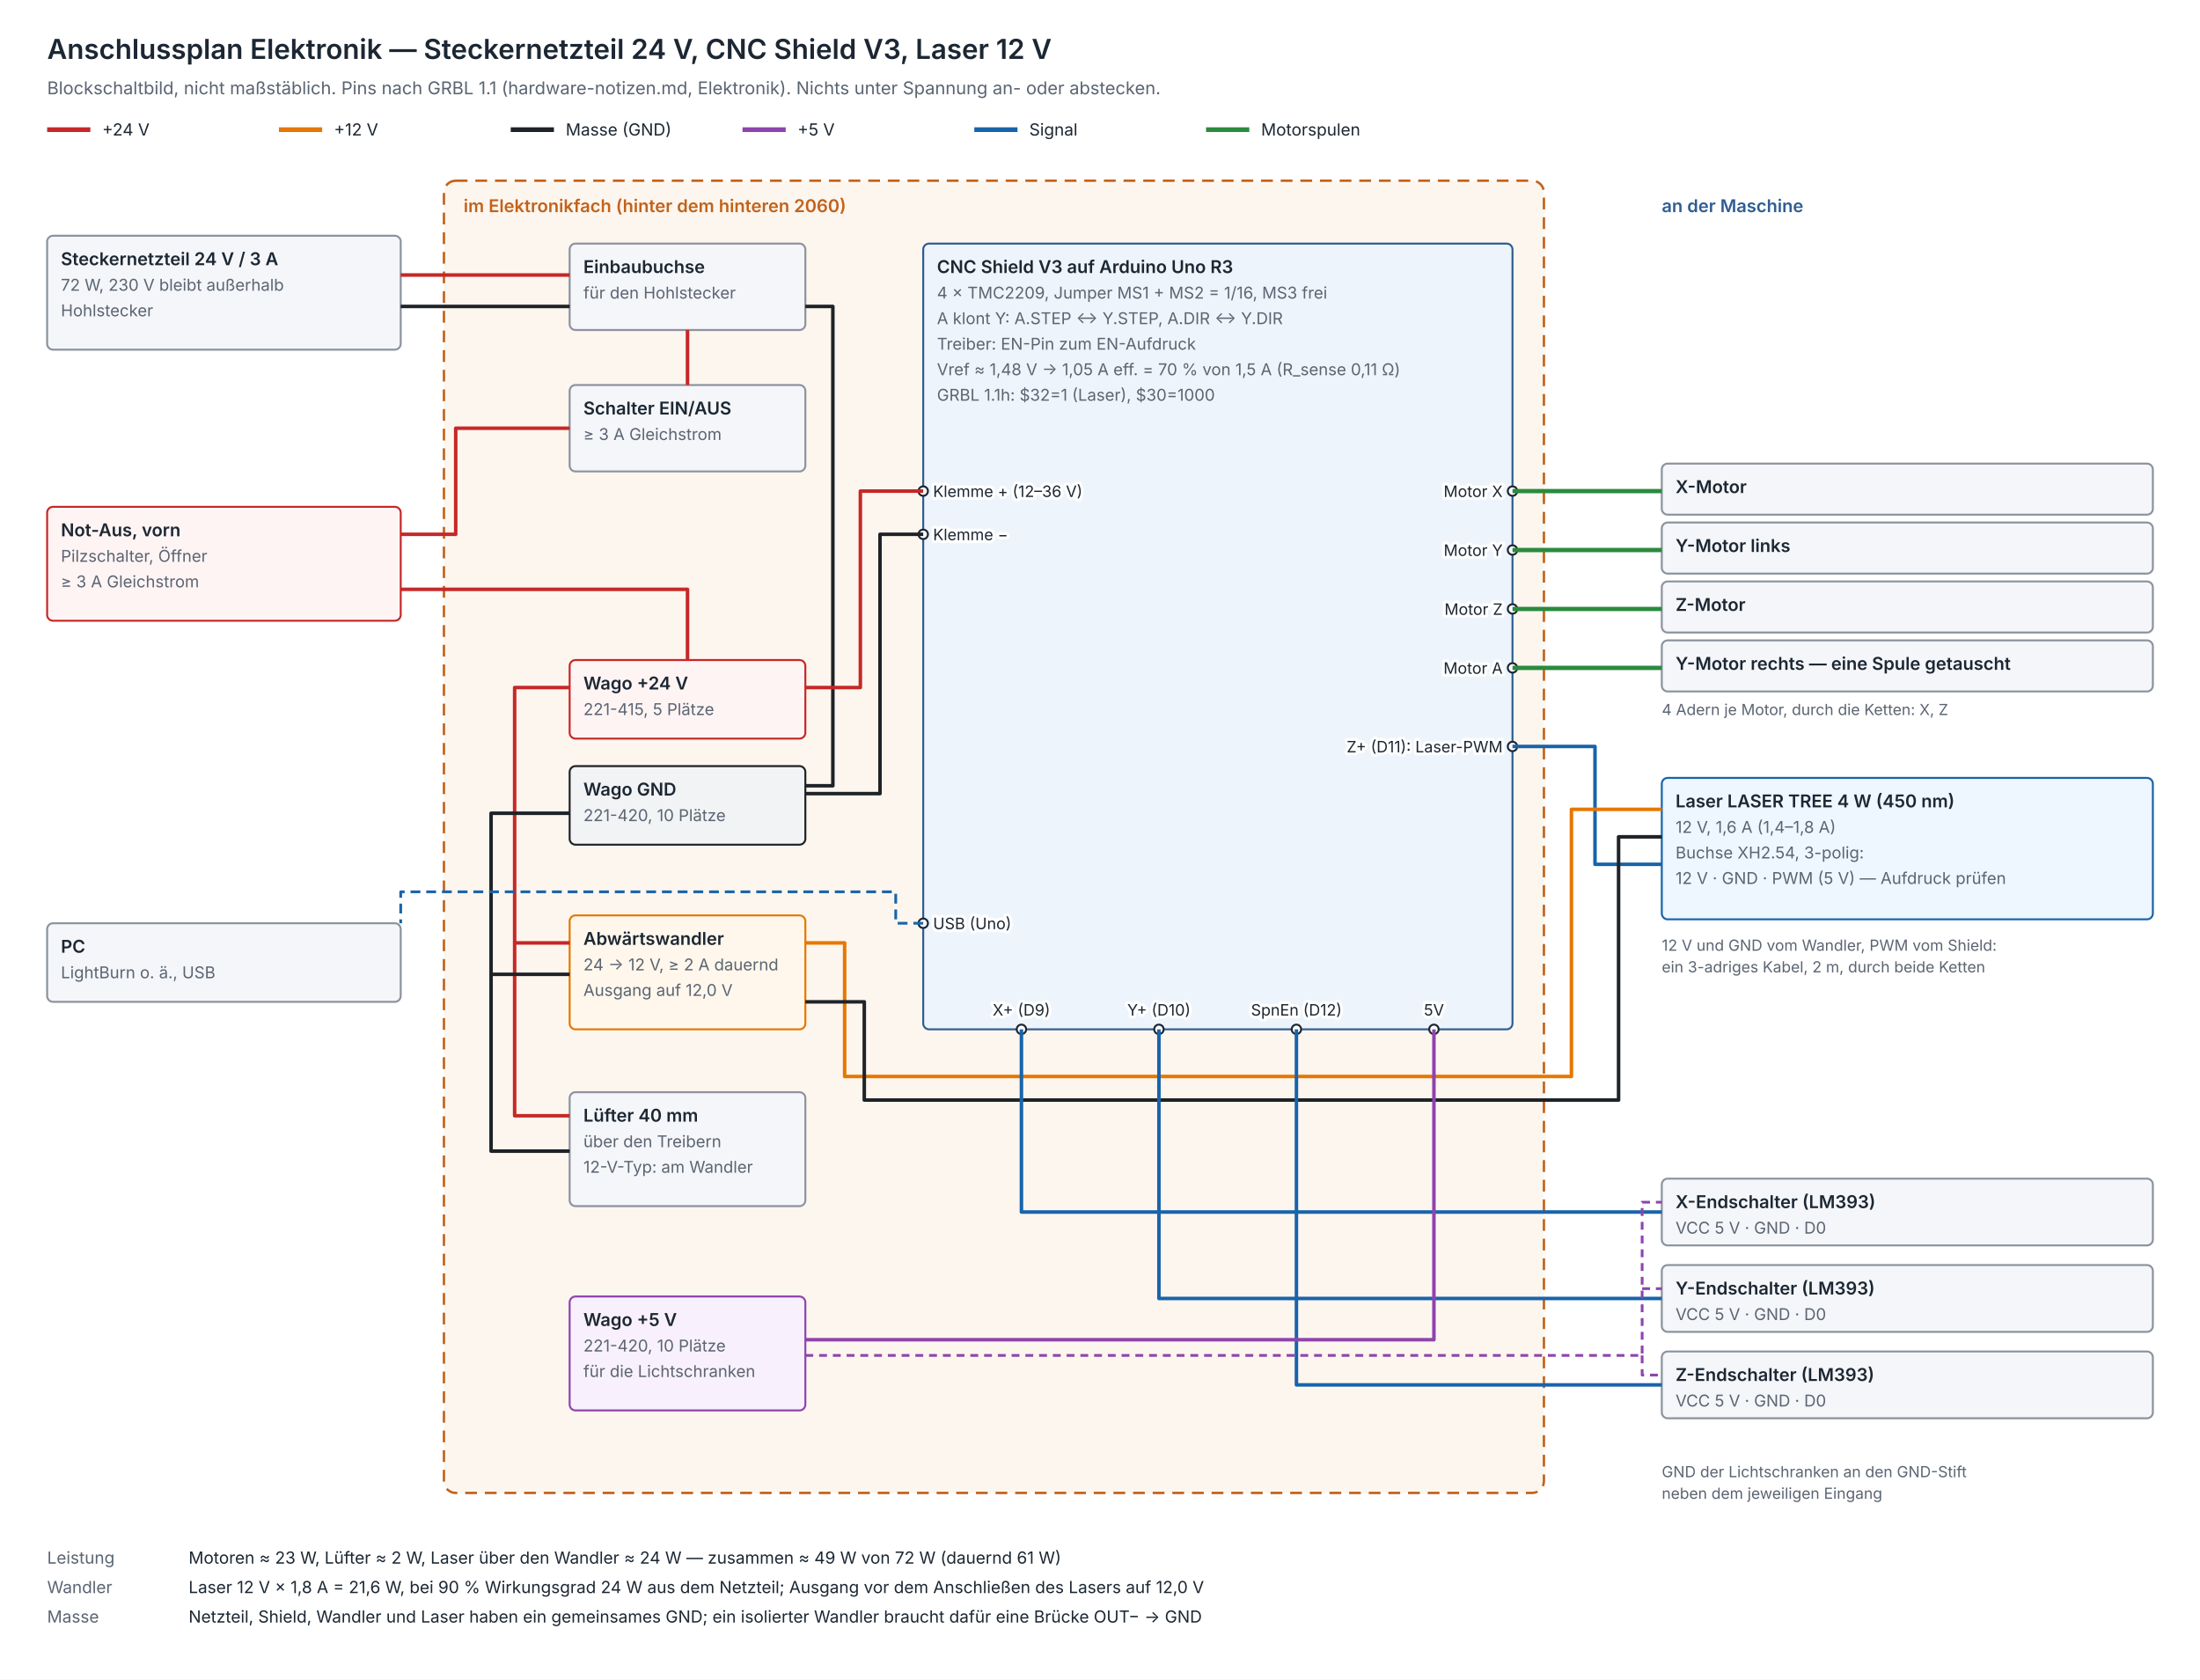
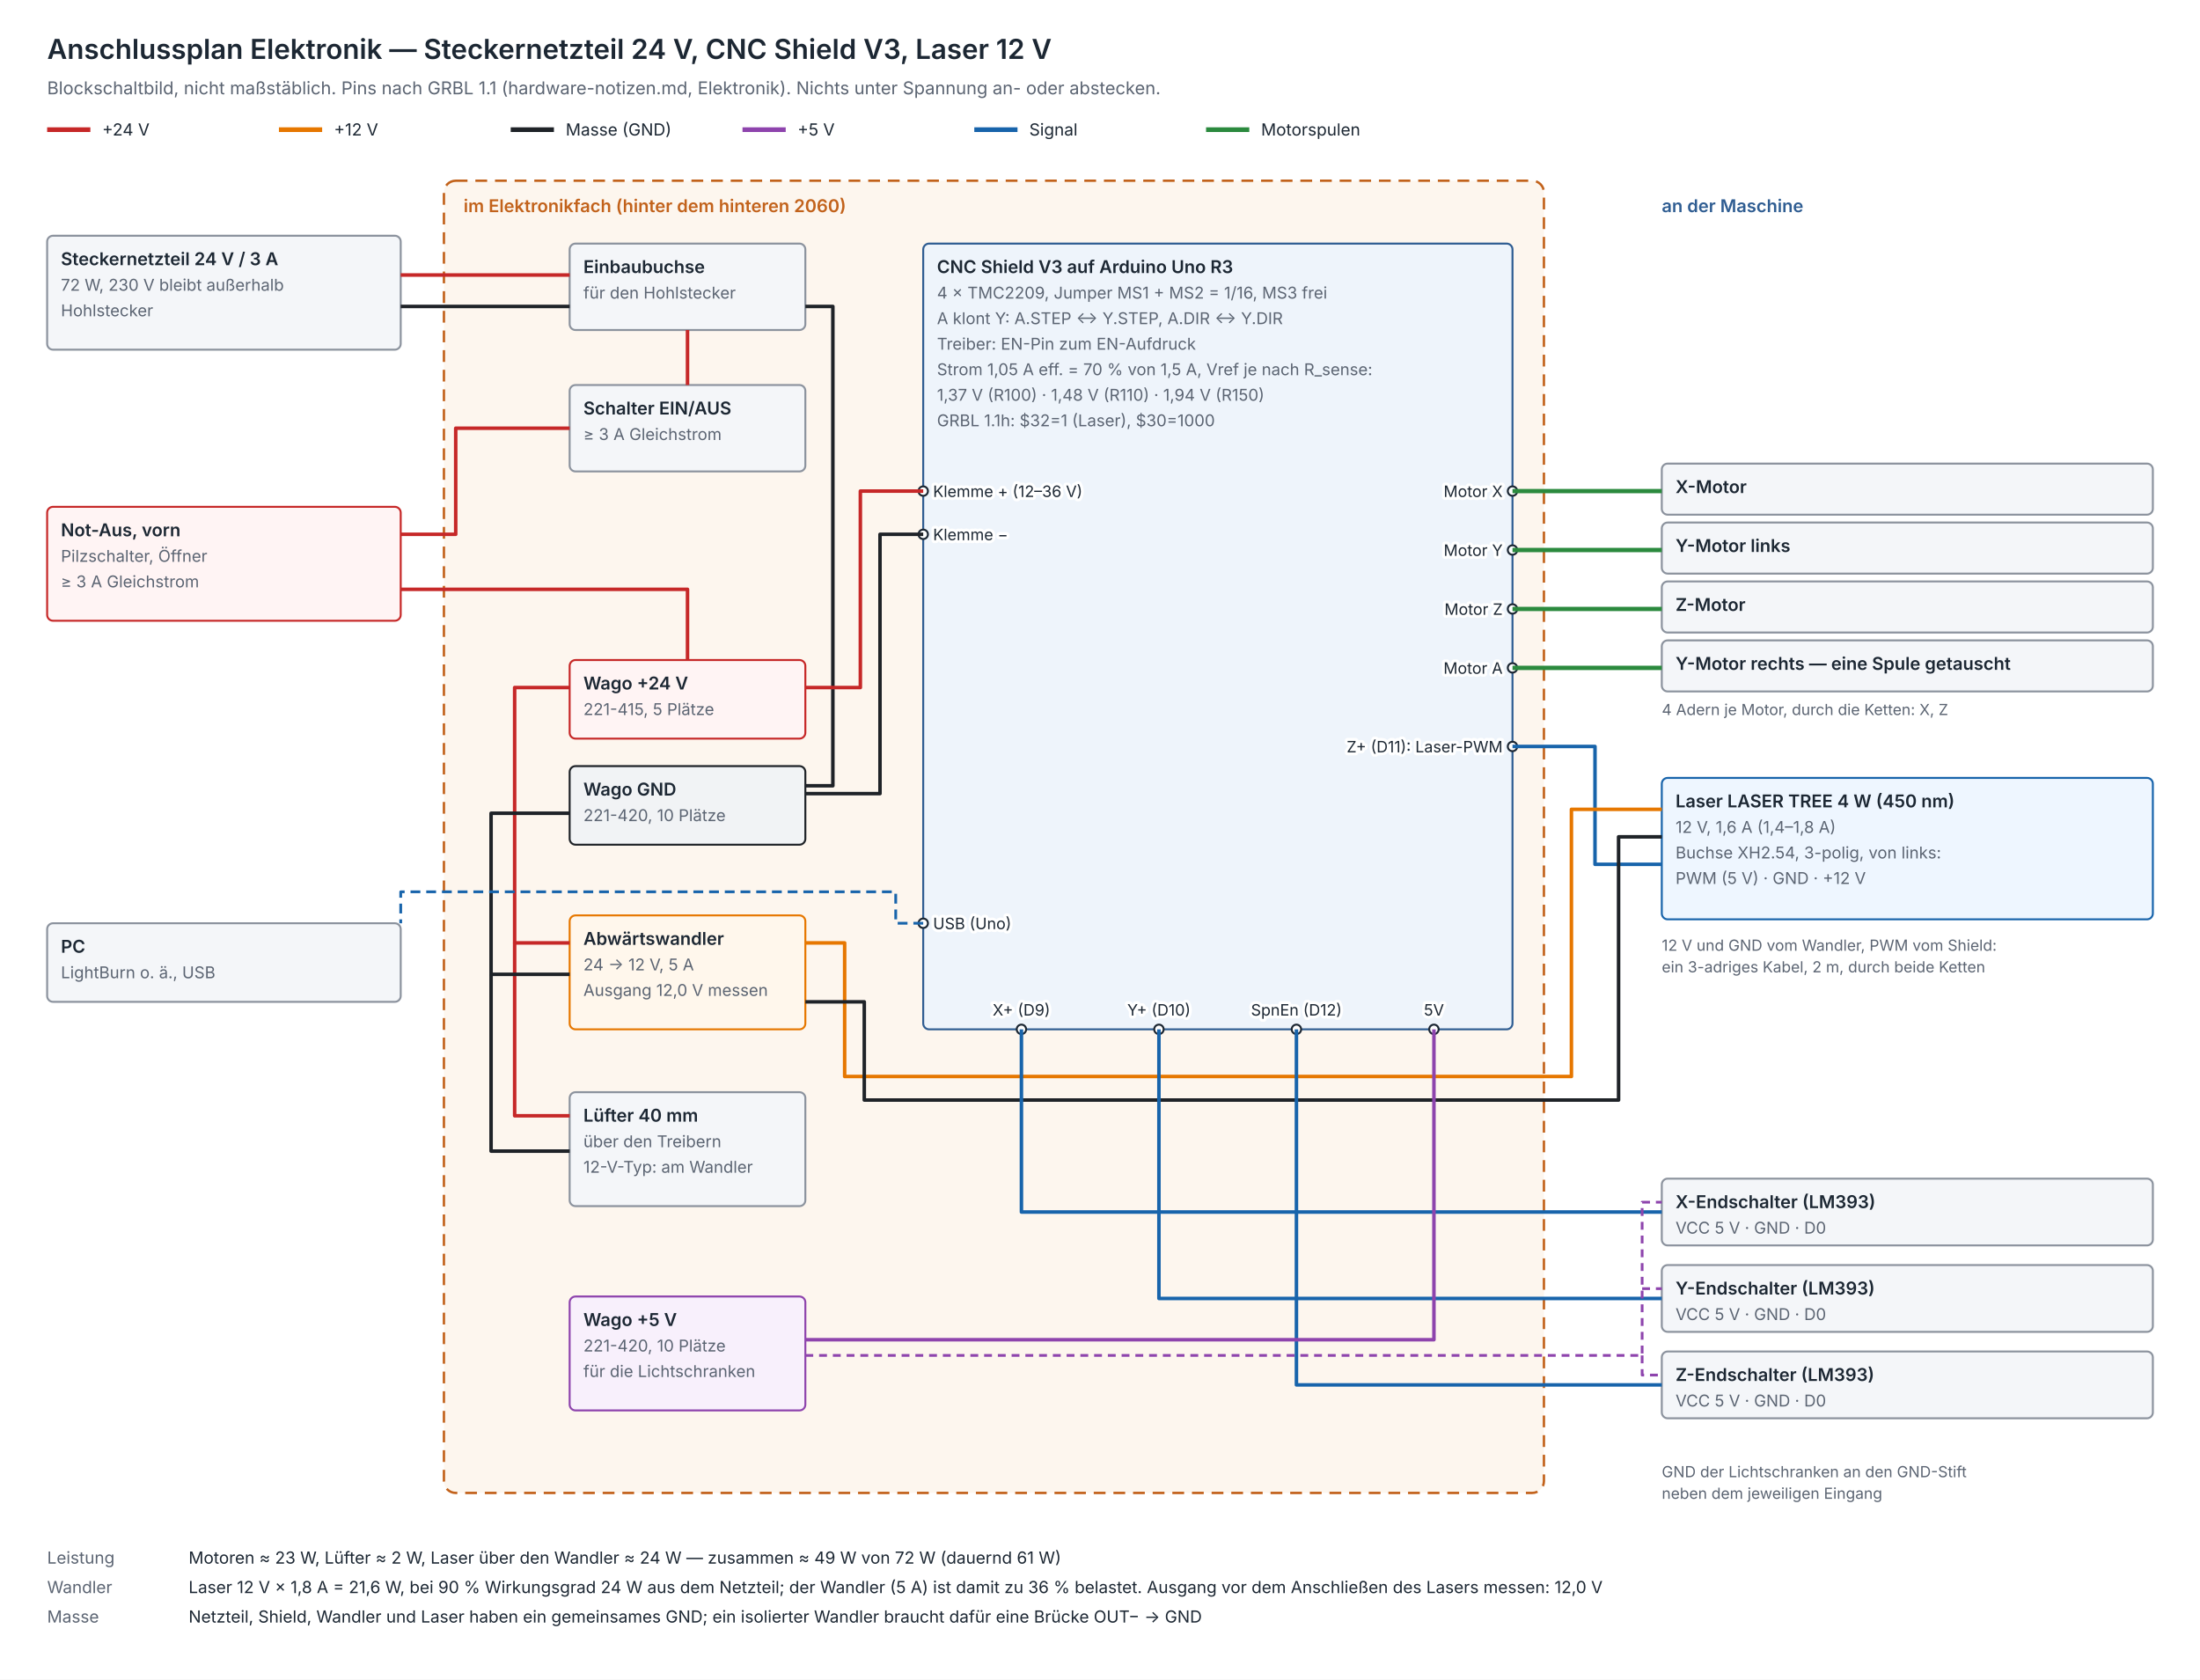
<svg xmlns="http://www.w3.org/2000/svg" width="1120" height="855" viewBox="0 0 1120 855" font-family="Inter, Helvetica, Arial, sans-serif">
  <rect width="1120" height="855" fill="#ffffff" />
  <text x="24.0" y="30.0" font-size="14" fill="#1c2733" text-anchor="start" font-weight="600">Anschlussplan Elektronik — Steckernetzteil 24 V, CNC Shield V3, Laser 12 V</text>
  <text x="24.0" y="48.0" font-size="9" fill="#5b6472" text-anchor="start">Blockschaltbild, nicht maßstäblich. Pins nach GRBL 1.1 (hardware-notizen.md, Elektronik). Nichts unter Spannung an- oder abstecken.</text>
  <polyline points="24.0,66.0 46.0,66.0" fill="none" stroke="#c62828" stroke-width="2.4" stroke-linejoin="round" />
  <text x="52.0" y="69.0" font-size="8.5" fill="#1c2733" text-anchor="start">+24 V</text>
  <polyline points="142.0,66.0 164.0,66.0" fill="none" stroke="#e67700" stroke-width="2.4" stroke-linejoin="round" />
  <text x="170.0" y="69.0" font-size="8.5" fill="#1c2733" text-anchor="start">+12 V</text>
  <polyline points="260.0,66.0 282.0,66.0" fill="none" stroke="#1f2328" stroke-width="2.4" stroke-linejoin="round" />
  <text x="288.0" y="69.0" font-size="8.5" fill="#1c2733" text-anchor="start">Masse (GND)</text>
  <polyline points="378.0,66.0 400.0,66.0" fill="none" stroke="#8e44ad" stroke-width="2.4" stroke-linejoin="round" />
  <text x="406.0" y="69.0" font-size="8.5" fill="#1c2733" text-anchor="start">+5 V</text>
  <polyline points="496.0,66.0 518.0,66.0" fill="none" stroke="#1864ab" stroke-width="2.4" stroke-linejoin="round" />
  <text x="524.0" y="69.0" font-size="8.5" fill="#1c2733" text-anchor="start">Signal</text>
  <polyline points="614.0,66.0 636.0,66.0" fill="none" stroke="#2b8a3e" stroke-width="2.4" stroke-linejoin="round" />
  <text x="642.0" y="69.0" font-size="8.5" fill="#1c2733" text-anchor="start">Motorspulen</text>
  <rect x="226" y="92" width="560" height="668" rx="6" fill="#fdf6ee" stroke="#c2621b" stroke-width="1.2" stroke-dasharray="6 4" />
  <text x="236.0" y="108.0" font-size="9" fill="#c2621b" text-anchor="start" font-weight="600">im Elektronikfach (hinter dem hinteren 2060)</text>
  <rect x="24.0" y="120.0" width="180.0" height="58.0" rx="3" fill="#f4f6f9" stroke="#8c939e" stroke-width="1" />
  <text x="31.0" y="135.0" font-size="9.0" fill="#1c2733" text-anchor="start" font-weight="600">Steckernetzteil 24 V / 3 A</text>
  <text x="31.0" y="148.0" font-size="8.3" fill="#5b6472" text-anchor="start">72 W, 230 V bleibt außerhalb</text>
  <text x="31.0" y="161.0" font-size="8.3" fill="#5b6472" text-anchor="start">Hohlstecker</text>
  <rect x="290.0" y="124.0" width="120.0" height="44.0" rx="3" fill="#f4f6f9" stroke="#8c939e" stroke-width="1" />
  <text x="297.0" y="139.0" font-size="9.0" fill="#1c2733" text-anchor="start" font-weight="600">Einbaubuchse</text>
  <text x="297.0" y="152.0" font-size="8.3" fill="#5b6472" text-anchor="start">für den Hohlstecker</text>
  <rect x="290.0" y="196.0" width="120.0" height="44.0" rx="3" fill="#f4f6f9" stroke="#8c939e" stroke-width="1" />
  <text x="297.0" y="211.0" font-size="9.0" fill="#1c2733" text-anchor="start" font-weight="600">Schalter EIN/AUS</text>
  <text x="297.0" y="224.0" font-size="8.3" fill="#5b6472" text-anchor="start">≥ 3 A Gleichstrom</text>
  <rect x="24.0" y="258.0" width="180.0" height="58.0" rx="3" fill="#fff4f4" stroke="#c62828" stroke-width="1" />
  <text x="31.0" y="273.0" font-size="9.0" fill="#1c2733" text-anchor="start" font-weight="600">Not-Aus, vorn</text>
  <text x="31.0" y="286.0" font-size="8.3" fill="#5b6472" text-anchor="start">Pilzschalter, Öffner</text>
  <text x="31.0" y="299.0" font-size="8.3" fill="#5b6472" text-anchor="start">≥ 3 A Gleichstrom</text>
  <polyline points="204.0,140.0 290.0,140.0" fill="none" stroke="#c62828" stroke-width="1.8" stroke-linejoin="round" />
  <polyline points="204.0,156.0 290.0,156.0" fill="none" stroke="#1f2328" stroke-width="1.8" stroke-linejoin="round" />
  <polyline points="350.0,168.0 350.0,196.0" fill="none" stroke="#c62828" stroke-width="1.8" stroke-linejoin="round" />
  <polyline points="290.0,218.0 232.0,218.0 232.0,272.0 204.0,272.0" fill="none" stroke="#c62828" stroke-width="1.8" stroke-linejoin="round" />
  <polyline points="204.0,300.0 350.0,300.0 350.0,336.0" fill="none" stroke="#c62828" stroke-width="1.8" stroke-linejoin="round" />
  <polyline points="410.0,156.0 424.0,156.0 424.0,400.0 410.0,400.0" fill="none" stroke="#1f2328" stroke-width="1.8" stroke-linejoin="round" />
  <rect x="290.0" y="336.0" width="120.0" height="40.0" rx="3" fill="#fff4f4" stroke="#c62828" stroke-width="1" />
  <text x="297.0" y="351.0" font-size="9.0" fill="#1c2733" text-anchor="start" font-weight="600">Wago +24 V</text>
  <text x="297.0" y="364.0" font-size="8.3" fill="#5b6472" text-anchor="start">221-415, 5 Plätze</text>
  <rect x="290.0" y="390.0" width="120.0" height="40.0" rx="3" fill="#f1f3f5" stroke="#1f2328" stroke-width="1" />
  <text x="297.0" y="405.0" font-size="9.0" fill="#1c2733" text-anchor="start" font-weight="600">Wago GND</text>
  <text x="297.0" y="418.0" font-size="8.3" fill="#5b6472" text-anchor="start">221-420, 10 Plätze</text>
  <rect x="290.0" y="466.0" width="120.0" height="58.0" rx="3" fill="#fff7ec" stroke="#e67700" stroke-width="1" />
  <text x="297.0" y="481.0" font-size="9.0" fill="#1c2733" text-anchor="start" font-weight="600">Abwärtswandler</text>
-   <text x="297.0" y="494.0" font-size="8.3" fill="#5b6472" text-anchor="start">24 → 12 V, ≥ 2 A dauernd</text>
-   <text x="297.0" y="507.0" font-size="8.3" fill="#5b6472" text-anchor="start">Ausgang auf 12,0 V</text>
+   <text x="297.0" y="494.0" font-size="8.3" fill="#5b6472" text-anchor="start">24 → 12 V, 5 A</text>
+   <text x="297.0" y="507.0" font-size="8.3" fill="#5b6472" text-anchor="start">Ausgang 12,0 V messen</text>
  <rect x="290.0" y="556.0" width="120.0" height="58.0" rx="3" fill="#f4f6f9" stroke="#8c939e" stroke-width="1" />
  <text x="297.0" y="571.0" font-size="9.0" fill="#1c2733" text-anchor="start" font-weight="600">Lüfter 40 mm</text>
  <text x="297.0" y="584.0" font-size="8.3" fill="#5b6472" text-anchor="start">über den Treibern</text>
  <text x="297.0" y="597.0" font-size="8.3" fill="#5b6472" text-anchor="start">12-V-Typ: am Wandler</text>
  <rect x="290.0" y="660.0" width="120.0" height="58.0" rx="3" fill="#f8f0fc" stroke="#8e44ad" stroke-width="1" />
  <text x="297.0" y="675.0" font-size="9.0" fill="#1c2733" text-anchor="start" font-weight="600">Wago +5 V</text>
  <text x="297.0" y="688.0" font-size="8.3" fill="#5b6472" text-anchor="start">221-420, 10 Plätze</text>
  <text x="297.0" y="701.0" font-size="8.3" fill="#5b6472" text-anchor="start">für die Lichtschranken</text>
  <polyline points="290.0,350.0 262.0,350.0 262.0,480.0 290.0,480.0" fill="none" stroke="#c62828" stroke-width="1.8" stroke-linejoin="round" />
  <polyline points="262.0,480.0 262.0,568.0 290.0,568.0" fill="none" stroke="#c62828" stroke-width="1.8" stroke-linejoin="round" />
  <polyline points="290.0,414.0 250.0,414.0 250.0,496.0 290.0,496.0" fill="none" stroke="#1f2328" stroke-width="1.8" stroke-linejoin="round" />
  <polyline points="250.0,496.0 250.0,586.0 290.0,586.0" fill="none" stroke="#1f2328" stroke-width="1.8" stroke-linejoin="round" />
  <rect x="470.0" y="124.0" width="300.0" height="400.0" rx="3" fill="#eef4fb" stroke="#2f5d92" stroke-width="1" />
  <text x="477.0" y="139.0" font-size="9.0" fill="#1c2733" text-anchor="start" font-weight="600">CNC Shield V3 auf Arduino Uno R3</text>
  <text x="477.0" y="152.0" font-size="8.3" fill="#5b6472" text-anchor="start">4 × TMC2209, Jumper MS1 + MS2 = 1/16, MS3 frei</text>
  <text x="477.0" y="165.0" font-size="8.3" fill="#5b6472" text-anchor="start">A klont Y: A.STEP ↔ Y.STEP, A.DIR ↔ Y.DIR</text>
  <text x="477.0" y="178.0" font-size="8.3" fill="#5b6472" text-anchor="start">Treiber: EN-Pin zum EN-Aufdruck</text>
-   <text x="477.0" y="191.0" font-size="8.3" fill="#5b6472" text-anchor="start">Vref ≈ 1,48 V → 1,05 A eff. = 70 % von 1,5 A (R_sense 0,11 Ω)</text>
-   <text x="477.0" y="204.0" font-size="8.3" fill="#5b6472" text-anchor="start">GRBL 1.1h: $32=1 (Laser), $30=1000</text>
+   <text x="477.0" y="191.0" font-size="8.3" fill="#5b6472" text-anchor="start">Strom 1,05 A eff. = 70 % von 1,5 A, Vref je nach R_sense:</text>
+   <text x="477.0" y="204.0" font-size="8.3" fill="#5b6472" text-anchor="start">1,37 V (R100) · 1,48 V (R110) · 1,94 V (R150)</text>
+   <text x="477.0" y="217.0" font-size="8.3" fill="#5b6472" text-anchor="start">GRBL 1.1h: $32=1 (Laser), $30=1000</text>
  <circle cx="470.0" cy="250.0" r="2.4" fill="#ffffff" stroke="#1c2733" stroke-width="1" />
  <text x="475.0" y="253.0" font-size="8.0" fill="#1c2733" text-anchor="start" stroke="#ffffff" stroke-width="3" stroke-linejoin="round" paint-order="stroke">Klemme + (12–36 V)</text>
  <circle cx="470.0" cy="272.0" r="2.4" fill="#ffffff" stroke="#1c2733" stroke-width="1" />
  <text x="475.0" y="275.0" font-size="8.0" fill="#1c2733" text-anchor="start" stroke="#ffffff" stroke-width="3" stroke-linejoin="round" paint-order="stroke">Klemme −</text>
  <polyline points="410.0,350.0 438.0,350.0 438.0,250.0 470.0,250.0" fill="none" stroke="#c62828" stroke-width="1.8" stroke-linejoin="round" />
  <polyline points="410.0,404.0 448.0,404.0 448.0,272.0 470.0,272.0" fill="none" stroke="#1f2328" stroke-width="1.8" stroke-linejoin="round" />
  <circle cx="470.0" cy="470.0" r="2.4" fill="#ffffff" stroke="#1c2733" stroke-width="1" />
  <text x="475.0" y="473.0" font-size="8.0" fill="#1c2733" text-anchor="start" stroke="#ffffff" stroke-width="3" stroke-linejoin="round" paint-order="stroke">USB (Uno)</text>
  <circle cx="770.0" cy="250.0" r="2.4" fill="#ffffff" stroke="#1c2733" stroke-width="1" />
  <text x="765.0" y="253.0" font-size="8.0" fill="#1c2733" text-anchor="end" stroke="#ffffff" stroke-width="3" stroke-linejoin="round" paint-order="stroke">Motor X</text>
  <circle cx="770.0" cy="280.0" r="2.4" fill="#ffffff" stroke="#1c2733" stroke-width="1" />
  <text x="765.0" y="283.0" font-size="8.0" fill="#1c2733" text-anchor="end" stroke="#ffffff" stroke-width="3" stroke-linejoin="round" paint-order="stroke">Motor Y</text>
  <circle cx="770.0" cy="310.0" r="2.4" fill="#ffffff" stroke="#1c2733" stroke-width="1" />
  <text x="765.0" y="313.0" font-size="8.0" fill="#1c2733" text-anchor="end" stroke="#ffffff" stroke-width="3" stroke-linejoin="round" paint-order="stroke">Motor Z</text>
  <circle cx="770.0" cy="340.0" r="2.4" fill="#ffffff" stroke="#1c2733" stroke-width="1" />
  <text x="765.0" y="343.0" font-size="8.0" fill="#1c2733" text-anchor="end" stroke="#ffffff" stroke-width="3" stroke-linejoin="round" paint-order="stroke">Motor A</text>
  <circle cx="770.0" cy="380.0" r="2.4" fill="#ffffff" stroke="#1c2733" stroke-width="1" />
  <text x="765.0" y="383.0" font-size="8.0" fill="#1c2733" text-anchor="end" stroke="#ffffff" stroke-width="3" stroke-linejoin="round" paint-order="stroke">Z+ (D11): Laser-PWM</text>
  <circle cx="520.0" cy="524.0" r="2.4" fill="#ffffff" stroke="#1c2733" stroke-width="1" />
  <text x="520.0" y="517.0" font-size="8.0" fill="#1c2733" text-anchor="middle" stroke="#ffffff" stroke-width="3" stroke-linejoin="round" paint-order="stroke">X+ (D9)</text>
  <circle cx="590.0" cy="524.0" r="2.4" fill="#ffffff" stroke="#1c2733" stroke-width="1" />
  <text x="590.0" y="517.0" font-size="8.0" fill="#1c2733" text-anchor="middle" stroke="#ffffff" stroke-width="3" stroke-linejoin="round" paint-order="stroke">Y+ (D10)</text>
  <circle cx="660.0" cy="524.0" r="2.4" fill="#ffffff" stroke="#1c2733" stroke-width="1" />
  <text x="660.0" y="517.0" font-size="8.0" fill="#1c2733" text-anchor="middle" stroke="#ffffff" stroke-width="3" stroke-linejoin="round" paint-order="stroke">SpnEn (D12)</text>
  <circle cx="730.0" cy="524.0" r="2.4" fill="#ffffff" stroke="#1c2733" stroke-width="1" />
  <text x="730.0" y="517.0" font-size="8.0" fill="#1c2733" text-anchor="middle" stroke="#ffffff" stroke-width="3" stroke-linejoin="round" paint-order="stroke">5V</text>
  <text x="846.0" y="108.0" font-size="9" fill="#2f5d92" text-anchor="start" font-weight="600">an der Maschine</text>
  <rect x="846.0" y="236.0" width="250.0" height="26.0" rx="3" fill="#f4f6f9" stroke="#8c939e" stroke-width="1" />
  <text x="853.0" y="251.0" font-size="9.0" fill="#1c2733" text-anchor="start" font-weight="600">X-Motor</text>
  <polyline points="770.0,250.0 846.0,250.0" fill="none" stroke="#2b8a3e" stroke-width="2.2" stroke-linejoin="round" />
  <rect x="846.0" y="266.0" width="250.0" height="26.0" rx="3" fill="#f4f6f9" stroke="#8c939e" stroke-width="1" />
  <text x="853.0" y="281.0" font-size="9.0" fill="#1c2733" text-anchor="start" font-weight="600">Y-Motor links</text>
  <polyline points="770.0,280.0 846.0,280.0" fill="none" stroke="#2b8a3e" stroke-width="2.2" stroke-linejoin="round" />
  <rect x="846.0" y="296.0" width="250.0" height="26.0" rx="3" fill="#f4f6f9" stroke="#8c939e" stroke-width="1" />
  <text x="853.0" y="311.0" font-size="9.0" fill="#1c2733" text-anchor="start" font-weight="600">Z-Motor</text>
  <polyline points="770.0,310.0 846.0,310.0" fill="none" stroke="#2b8a3e" stroke-width="2.2" stroke-linejoin="round" />
  <rect x="846.0" y="326.0" width="250.0" height="26.0" rx="3" fill="#f4f6f9" stroke="#8c939e" stroke-width="1" />
  <text x="853.0" y="341.0" font-size="9.0" fill="#1c2733" text-anchor="start" font-weight="600">Y-Motor rechts — eine Spule getauscht</text>
  <polyline points="770.0,340.0 846.0,340.0" fill="none" stroke="#2b8a3e" stroke-width="2.2" stroke-linejoin="round" />
  <text x="846.0" y="364.0" font-size="7.8" fill="#5b6472" text-anchor="start">4 Adern je Motor, durch die Ketten: X, Z</text>
  <rect x="846.0" y="396.0" width="250.0" height="72.0" rx="3" fill="#eef6ff" stroke="#1864ab" stroke-width="1" />
  <text x="853.0" y="411.0" font-size="9.0" fill="#1c2733" text-anchor="start" font-weight="600">Laser LASER TREE 4 W (450 nm)</text>
  <text x="853.0" y="424.0" font-size="8.3" fill="#5b6472" text-anchor="start">12 V, 1,6 A (1,4–1,8 A)</text>
-   <text x="853.0" y="437.0" font-size="8.3" fill="#5b6472" text-anchor="start">Buchse XH2.54, 3-polig:</text>
-   <text x="853.0" y="450.0" font-size="8.3" fill="#5b6472" text-anchor="start">12 V · GND · PWM (5 V) — Aufdruck prüfen</text>
+   <text x="853.0" y="437.0" font-size="8.3" fill="#5b6472" text-anchor="start">Buchse XH2.54, 3-polig, von links:</text>
+   <text x="853.0" y="450.0" font-size="8.3" fill="#5b6472" text-anchor="start">PWM (5 V) · GND · +12 V</text>
  <polyline points="770.0,380.0 812.0,380.0 812.0,440.0 846.0,440.0" fill="none" stroke="#1864ab" stroke-width="1.8" stroke-linejoin="round" />
  <polyline points="410.0,480.0 430.0,480.0 430.0,548.0 800.0,548.0 800.0,412.0 846.0,412.0" fill="none" stroke="#e67700" stroke-width="1.8" stroke-linejoin="round" />
  <polyline points="410.0,510.0 440.0,510.0 440.0,560.0 824.0,560.0 824.0,426.0 846.0,426.0" fill="none" stroke="#1f2328" stroke-width="1.8" stroke-linejoin="round" />
  <text x="846.0" y="484.0" font-size="7.8" fill="#5b6472" text-anchor="start">12 V und GND vom Wandler, PWM vom Shield:</text>
  <text x="846.0" y="495.0" font-size="7.8" fill="#5b6472" text-anchor="start">ein 3-adriges Kabel, 2 m, durch beide Ketten</text>
  <rect x="846.0" y="600.0" width="250.0" height="34.0" rx="3" fill="#f4f6f9" stroke="#8c939e" stroke-width="1" />
  <text x="853.0" y="615.0" font-size="9.0" fill="#1c2733" text-anchor="start" font-weight="600">X-Endschalter (LM393)</text>
  <text x="853.0" y="628.0" font-size="8.3" fill="#5b6472" text-anchor="start">VCC 5 V · GND · D0</text>
  <polyline points="520.0,524.0 520.0,617.0 846.0,617.0" fill="none" stroke="#1864ab" stroke-width="1.8" stroke-linejoin="round" />
  <rect x="846.0" y="644.0" width="250.0" height="34.0" rx="3" fill="#f4f6f9" stroke="#8c939e" stroke-width="1" />
  <text x="853.0" y="659.0" font-size="9.0" fill="#1c2733" text-anchor="start" font-weight="600">Y-Endschalter (LM393)</text>
  <text x="853.0" y="672.0" font-size="8.3" fill="#5b6472" text-anchor="start">VCC 5 V · GND · D0</text>
  <polyline points="590.0,524.0 590.0,661.0 846.0,661.0" fill="none" stroke="#1864ab" stroke-width="1.8" stroke-linejoin="round" />
  <rect x="846.0" y="688.0" width="250.0" height="34.0" rx="3" fill="#f4f6f9" stroke="#8c939e" stroke-width="1" />
  <text x="853.0" y="703.0" font-size="9.0" fill="#1c2733" text-anchor="start" font-weight="600">Z-Endschalter (LM393)</text>
  <text x="853.0" y="716.0" font-size="8.3" fill="#5b6472" text-anchor="start">VCC 5 V · GND · D0</text>
  <polyline points="660.0,524.0 660.0,705.0 846.0,705.0" fill="none" stroke="#1864ab" stroke-width="1.8" stroke-linejoin="round" />
  <polyline points="730.0,524.0 730.0,682.0 410.0,682.0" fill="none" stroke="#8e44ad" stroke-width="1.8" stroke-linejoin="round" />
  <polyline points="410.0,690.0 836.0,690.0 836.0,612.0 846.0,612.0" fill="none" stroke="#8e44ad" stroke-width="1.4" stroke-linejoin="round" stroke-dasharray="4 3" />
  <polyline points="836.0,656.0 846.0,656.0" fill="none" stroke="#8e44ad" stroke-width="1.4" stroke-linejoin="round" stroke-dasharray="4 3" />
  <polyline points="836.0,690.0 836.0,700.0 846.0,700.0" fill="none" stroke="#8e44ad" stroke-width="1.4" stroke-linejoin="round" stroke-dasharray="4 3" />
  <text x="846.0" y="752.0" font-size="7.8" fill="#5b6472" text-anchor="start">GND der Lichtschranken an den GND-Stift</text>
  <text x="846.0" y="763.0" font-size="7.8" fill="#5b6472" text-anchor="start">neben dem jeweiligen Eingang</text>
  <rect x="24.0" y="470.0" width="180.0" height="40.0" rx="3" fill="#f4f6f9" stroke="#8c939e" stroke-width="1" />
  <text x="31.0" y="485.0" font-size="9.0" fill="#1c2733" text-anchor="start" font-weight="600">PC</text>
  <text x="31.0" y="498.0" font-size="8.3" fill="#5b6472" text-anchor="start">LightBurn o. ä., USB</text>
  <polyline points="470.0,470.0 456.0,470.0 456.0,454.0 204.0,454.0 204.0,470.0" fill="none" stroke="#1864ab" stroke-width="1.4" stroke-linejoin="round" stroke-dasharray="5 3" />
  <text x="24.0" y="796.0" font-size="8.5" fill="#5b6472" text-anchor="start">Leistung</text>
  <text x="96.0" y="796.0" font-size="8.5" fill="#1c2733" text-anchor="start">Motoren ≈ 23 W, Lüfter ≈ 2 W, Laser über den Wandler ≈ 24 W — zusammen ≈ 49 W von 72 W (dauernd 61 W)</text>
  <text x="24.0" y="811.0" font-size="8.5" fill="#5b6472" text-anchor="start">Wandler</text>
-   <text x="96.0" y="811.0" font-size="8.5" fill="#1c2733" text-anchor="start">Laser 12 V × 1,8 A = 21,6 W, bei 90 % Wirkungsgrad 24 W aus dem Netzteil; Ausgang vor dem Anschließen des Lasers auf 12,0 V</text>
+   <text x="96.0" y="811.0" font-size="8.5" fill="#1c2733" text-anchor="start">Laser 12 V × 1,8 A = 21,6 W, bei 90 % Wirkungsgrad 24 W aus dem Netzteil; der Wandler (5 A) ist damit zu 36 % belastet. Ausgang vor dem Anschließen des Lasers messen: 12,0 V</text>
  <text x="24.0" y="826.0" font-size="8.5" fill="#5b6472" text-anchor="start">Masse</text>
  <text x="96.0" y="826.0" font-size="8.5" fill="#1c2733" text-anchor="start">Netzteil, Shield, Wandler und Laser haben ein gemeinsames GND; ein isolierter Wandler braucht dafür eine Brücke OUT− → GND</text>
</svg>
